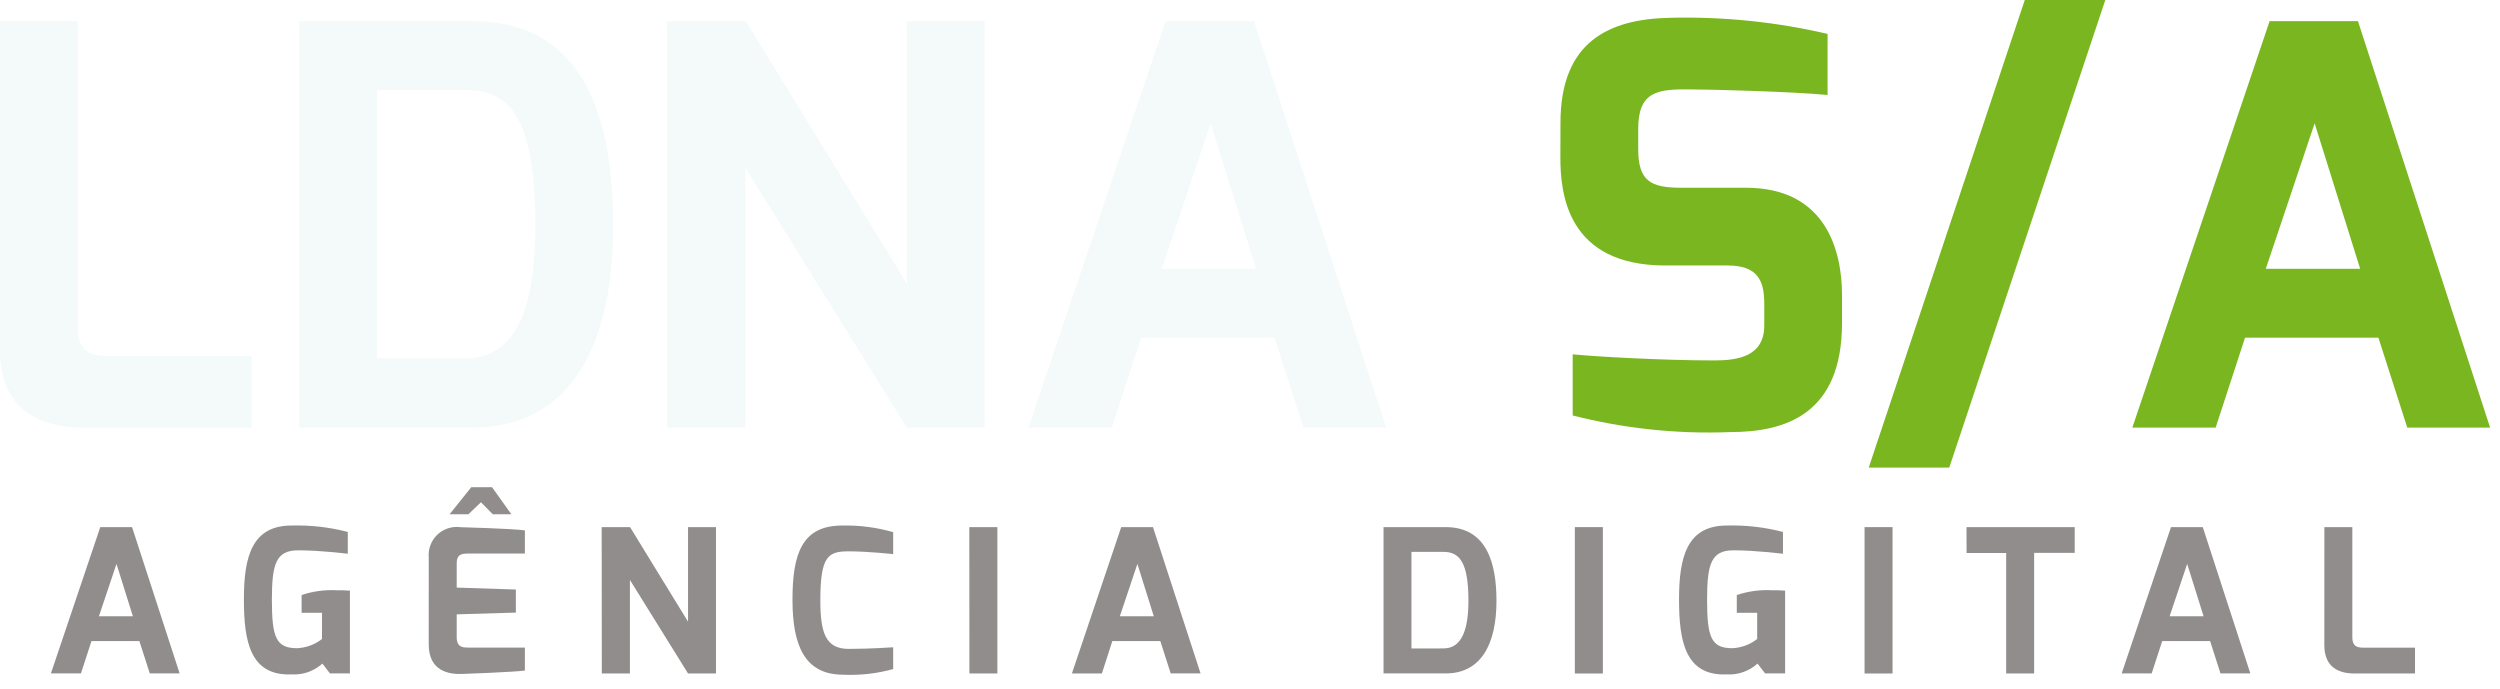
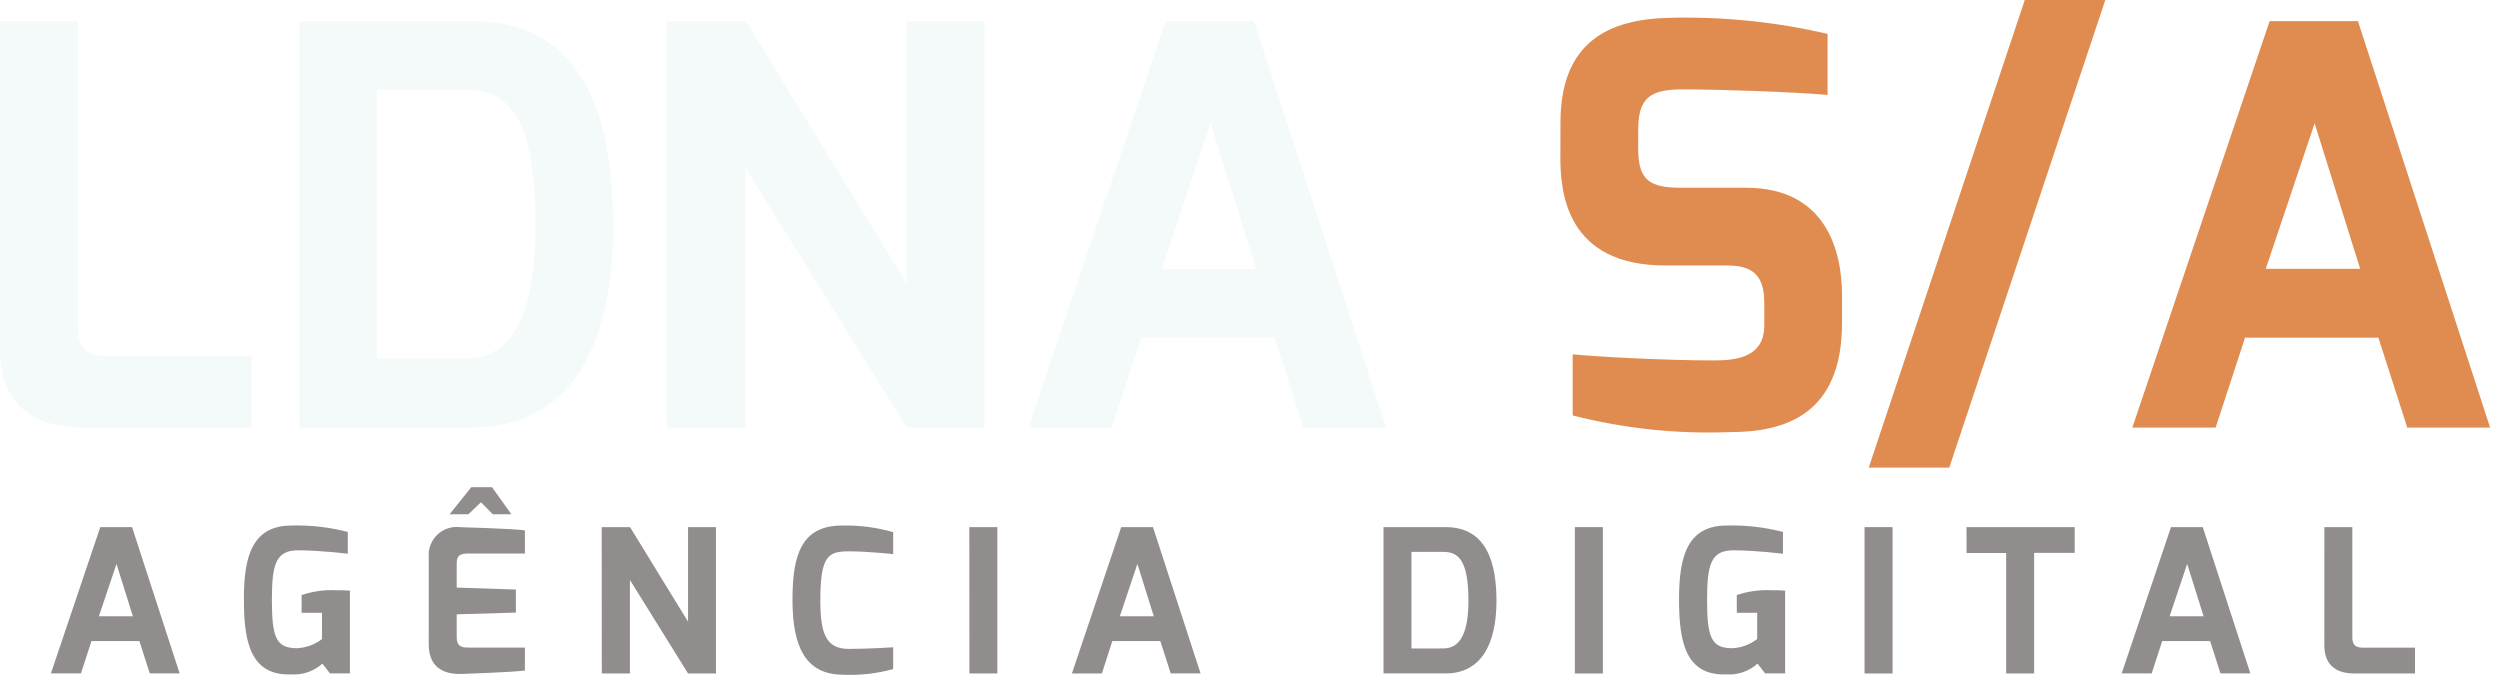
<svg xmlns="http://www.w3.org/2000/svg" width="138" height="38" viewBox="0 0 138 38" fill="none">
  <path d="M0.001 1.165H4.292V18.057C4.292 19.681 5.305 19.65 6.193 19.65H13.887V23.606H4.659C2.236 23.606 0 22.686 0 19.253L0.001 1.165Z" fill="#F3FAF9" />
  <path d="M16.522 1.165H26.056C32.494 1.165 33.843 6.925 33.843 12.472C33.843 19.063 31.517 23.599 26.056 23.599H16.522V1.165ZM25.719 19.776C28.508 19.776 29.551 16.957 29.551 12.449C29.551 6.44 28.11 4.969 25.719 4.969H20.812V19.773L25.719 19.776Z" fill="#F3FAF9" />
  <path d="M36.815 1.165H41.168L50.059 15.665V1.165H54.35V23.605H50.059L41.141 9.259V23.605H36.819L36.815 1.165Z" fill="#F3FAF9" />
  <path d="M64.344 1.165H69.219L76.515 23.605H71.948L70.354 18.638H62.993L61.369 23.605H56.77L64.344 1.165ZM69.34 14.838L66.826 6.806L64.129 14.838H69.34Z" fill="#F3FAF9" />
-   <path d="M86.138 6.775C86.138 2.33 88.774 1.043 92.207 0.982C95.125 0.911 98.04 1.209 100.882 1.871V5.242C98.921 5.058 94.475 4.936 93.372 4.936C91.502 4.905 90.429 5.033 90.429 7.113V8.218C90.429 9.996 91.107 10.364 92.82 10.364H96.377C100.791 10.364 101.68 13.829 101.68 16.311V17.814C101.68 22.903 98.522 23.852 95.487 23.852C92.566 23.966 89.644 23.656 86.812 22.933V19.559C88.038 19.681 91.777 19.896 94.629 19.896C95.917 19.896 97.388 19.683 97.388 17.964V16.77C97.388 15.482 97.021 14.655 95.361 14.655H91.927C86.499 14.655 86.133 10.669 86.133 8.708L86.138 6.775Z" fill="#7AB61F" />
-   <path d="M111.768 0H116.213L107.598 25.813H103.153L111.768 0Z" fill="#7AB61F" />
-   <path d="M125.284 1.165H130.158L137.454 23.605H132.882L131.287 18.638H123.927L122.303 23.605H117.704L125.284 1.165ZM130.281 14.838L127.768 6.806L125.071 14.838H130.281Z" fill="#7AB61F" />
+   <path d="M86.138 6.775C86.138 2.33 88.774 1.043 92.207 0.982C95.125 0.911 98.04 1.209 100.882 1.871V5.242C98.921 5.058 94.475 4.936 93.372 4.936C91.502 4.905 90.429 5.033 90.429 7.113V8.218C90.429 9.996 91.107 10.364 92.82 10.364H96.377C100.791 10.364 101.68 13.829 101.68 16.311V17.814C101.68 22.903 98.522 23.852 95.487 23.852C92.566 23.966 89.644 23.656 86.812 22.933V19.559C88.038 19.681 91.777 19.896 94.629 19.896C95.917 19.896 97.388 19.683 97.388 17.964V16.77C97.388 15.482 97.021 14.655 95.361 14.655H91.927C86.499 14.655 86.133 10.669 86.133 8.708L86.138 6.775Z" fill="#E08B4F" />
+   <path d="M111.768 0H116.213L107.598 25.813H103.153L111.768 0Z" fill="#E08B4F" />
+   <path d="M125.284 1.165H130.158L137.454 23.605H132.882L131.287 18.638H123.927L122.303 23.605H117.704L125.284 1.165ZM130.281 14.838L127.768 6.806L125.071 14.838H130.281Z" fill="#E08B4F" />
  <path d="M5.535 29.097H7.29L9.916 37.173H8.268L7.694 35.386H5.05L4.468 37.173H2.81L5.535 29.097ZM7.335 34.018L6.43 31.128L5.46 34.018H7.335Z" fill="#918D8C" />
  <path d="M16.096 29.009C17.142 28.981 18.186 29.1 19.198 29.363V30.566C19.132 30.566 17.72 30.378 16.462 30.378C15.237 30.378 15.008 31.118 15.008 33.114C15.008 35.211 15.251 35.774 16.388 35.781C16.892 35.761 17.377 35.584 17.774 35.273V33.828H16.649V32.846C17.267 32.638 17.918 32.548 18.569 32.581C18.8 32.581 19.053 32.581 19.316 32.603V37.172H18.215L17.796 36.631C17.565 36.839 17.295 36.998 17.002 37.101C16.709 37.203 16.399 37.246 16.089 37.227C13.805 37.316 13.463 35.396 13.463 33.09C13.459 30.741 13.903 29.009 16.096 29.009Z" fill="#918D8C" />
  <path d="M23.667 30.777C23.646 30.545 23.677 30.311 23.759 30.093C23.841 29.874 23.971 29.677 24.14 29.516C24.308 29.355 24.511 29.234 24.733 29.162C24.955 29.09 25.19 29.069 25.421 29.101C25.421 29.101 28.268 29.178 28.974 29.276V30.556H25.784C25.21 30.556 25.21 30.877 25.21 31.175V32.435L28.476 32.542V33.815L25.21 33.912V35.172C25.21 35.753 25.575 35.746 25.895 35.746H28.974V37.014C28.344 37.103 25.53 37.201 25.53 37.201C24.813 37.234 23.666 37.069 23.666 35.579L23.667 30.777ZM26.013 26.894H27.161L28.228 28.387H27.202L26.55 27.724L25.855 28.387H24.818L26.013 26.894Z" fill="#918D8C" />
  <path d="M33.212 29.097H34.779L37.98 34.316V29.097H39.522V37.177H37.981L34.772 32.013V37.177H33.22L33.212 29.097Z" fill="#918D8C" />
  <path d="M46.492 29.009C47.442 28.989 48.389 29.112 49.303 29.374V30.588C49.292 30.588 47.935 30.434 46.849 30.434C45.713 30.434 45.283 30.688 45.283 33.137C45.283 34.95 45.581 35.819 46.849 35.819C48.012 35.819 49.303 35.73 49.303 35.73V36.933C48.388 37.186 47.439 37.29 46.492 37.243C44.45 37.22 43.745 35.677 43.745 33.117C43.741 30.531 44.292 29.009 46.492 29.009Z" fill="#918D8C" />
  <path d="M53.506 29.097H55.055V37.177H53.511L53.506 29.097Z" fill="#918D8C" />
  <path d="M61.891 29.097H63.645L66.271 37.173H64.623L64.049 35.386H61.401L60.824 37.177H59.169L61.891 29.097ZM63.689 34.018L62.784 31.128L61.815 34.018H63.689Z" fill="#918D8C" />
  <path d="M76.371 29.097H79.802C82.119 29.097 82.605 31.171 82.605 33.168C82.605 35.54 81.766 37.173 79.802 37.173H76.371V29.097ZM79.678 35.793C80.681 35.793 81.057 34.779 81.057 33.156C81.057 30.994 80.538 30.464 79.678 30.464H77.912V35.797L79.678 35.793Z" fill="#918D8C" />
  <path d="M86.932 29.097H88.478V37.177H86.932V29.097Z" fill="#918D8C" />
  <path d="M95.319 29.009C96.364 28.981 97.408 29.101 98.42 29.363V30.566C98.354 30.566 96.942 30.378 95.684 30.378C94.46 30.378 94.231 31.117 94.231 33.114C94.231 35.211 94.473 35.773 95.61 35.781C96.114 35.761 96.599 35.584 96.996 35.273V33.828H95.871V32.846C96.489 32.638 97.14 32.548 97.791 32.581C98.023 32.581 98.275 32.581 98.538 32.603V37.172H97.435L97.016 36.631C96.785 36.839 96.515 36.998 96.222 37.101C95.929 37.203 95.619 37.246 95.309 37.227C93.025 37.316 92.683 35.396 92.683 33.09C92.682 30.741 93.124 29.009 95.319 29.009Z" fill="#918D8C" />
  <path d="M102.923 29.097H104.469V37.177H102.923V29.097Z" fill="#918D8C" />
  <path d="M108.551 29.097H114.524V30.52H112.284V37.177H110.74V30.524H108.555L108.551 29.097Z" fill="#918D8C" />
  <path d="M119.839 29.097H121.593L124.219 37.173H122.571L121.998 35.386H119.354L118.773 37.173H117.117L119.839 29.097ZM121.638 34.018L120.732 31.128L119.763 34.018H121.638Z" fill="#918D8C" />
  <path d="M128.305 29.097H129.849V35.177C129.849 35.758 130.214 35.751 130.534 35.751H133.308V37.177H129.98C129.107 37.177 128.303 36.846 128.303 35.611L128.305 29.097Z" fill="#918D8C" />
</svg>
